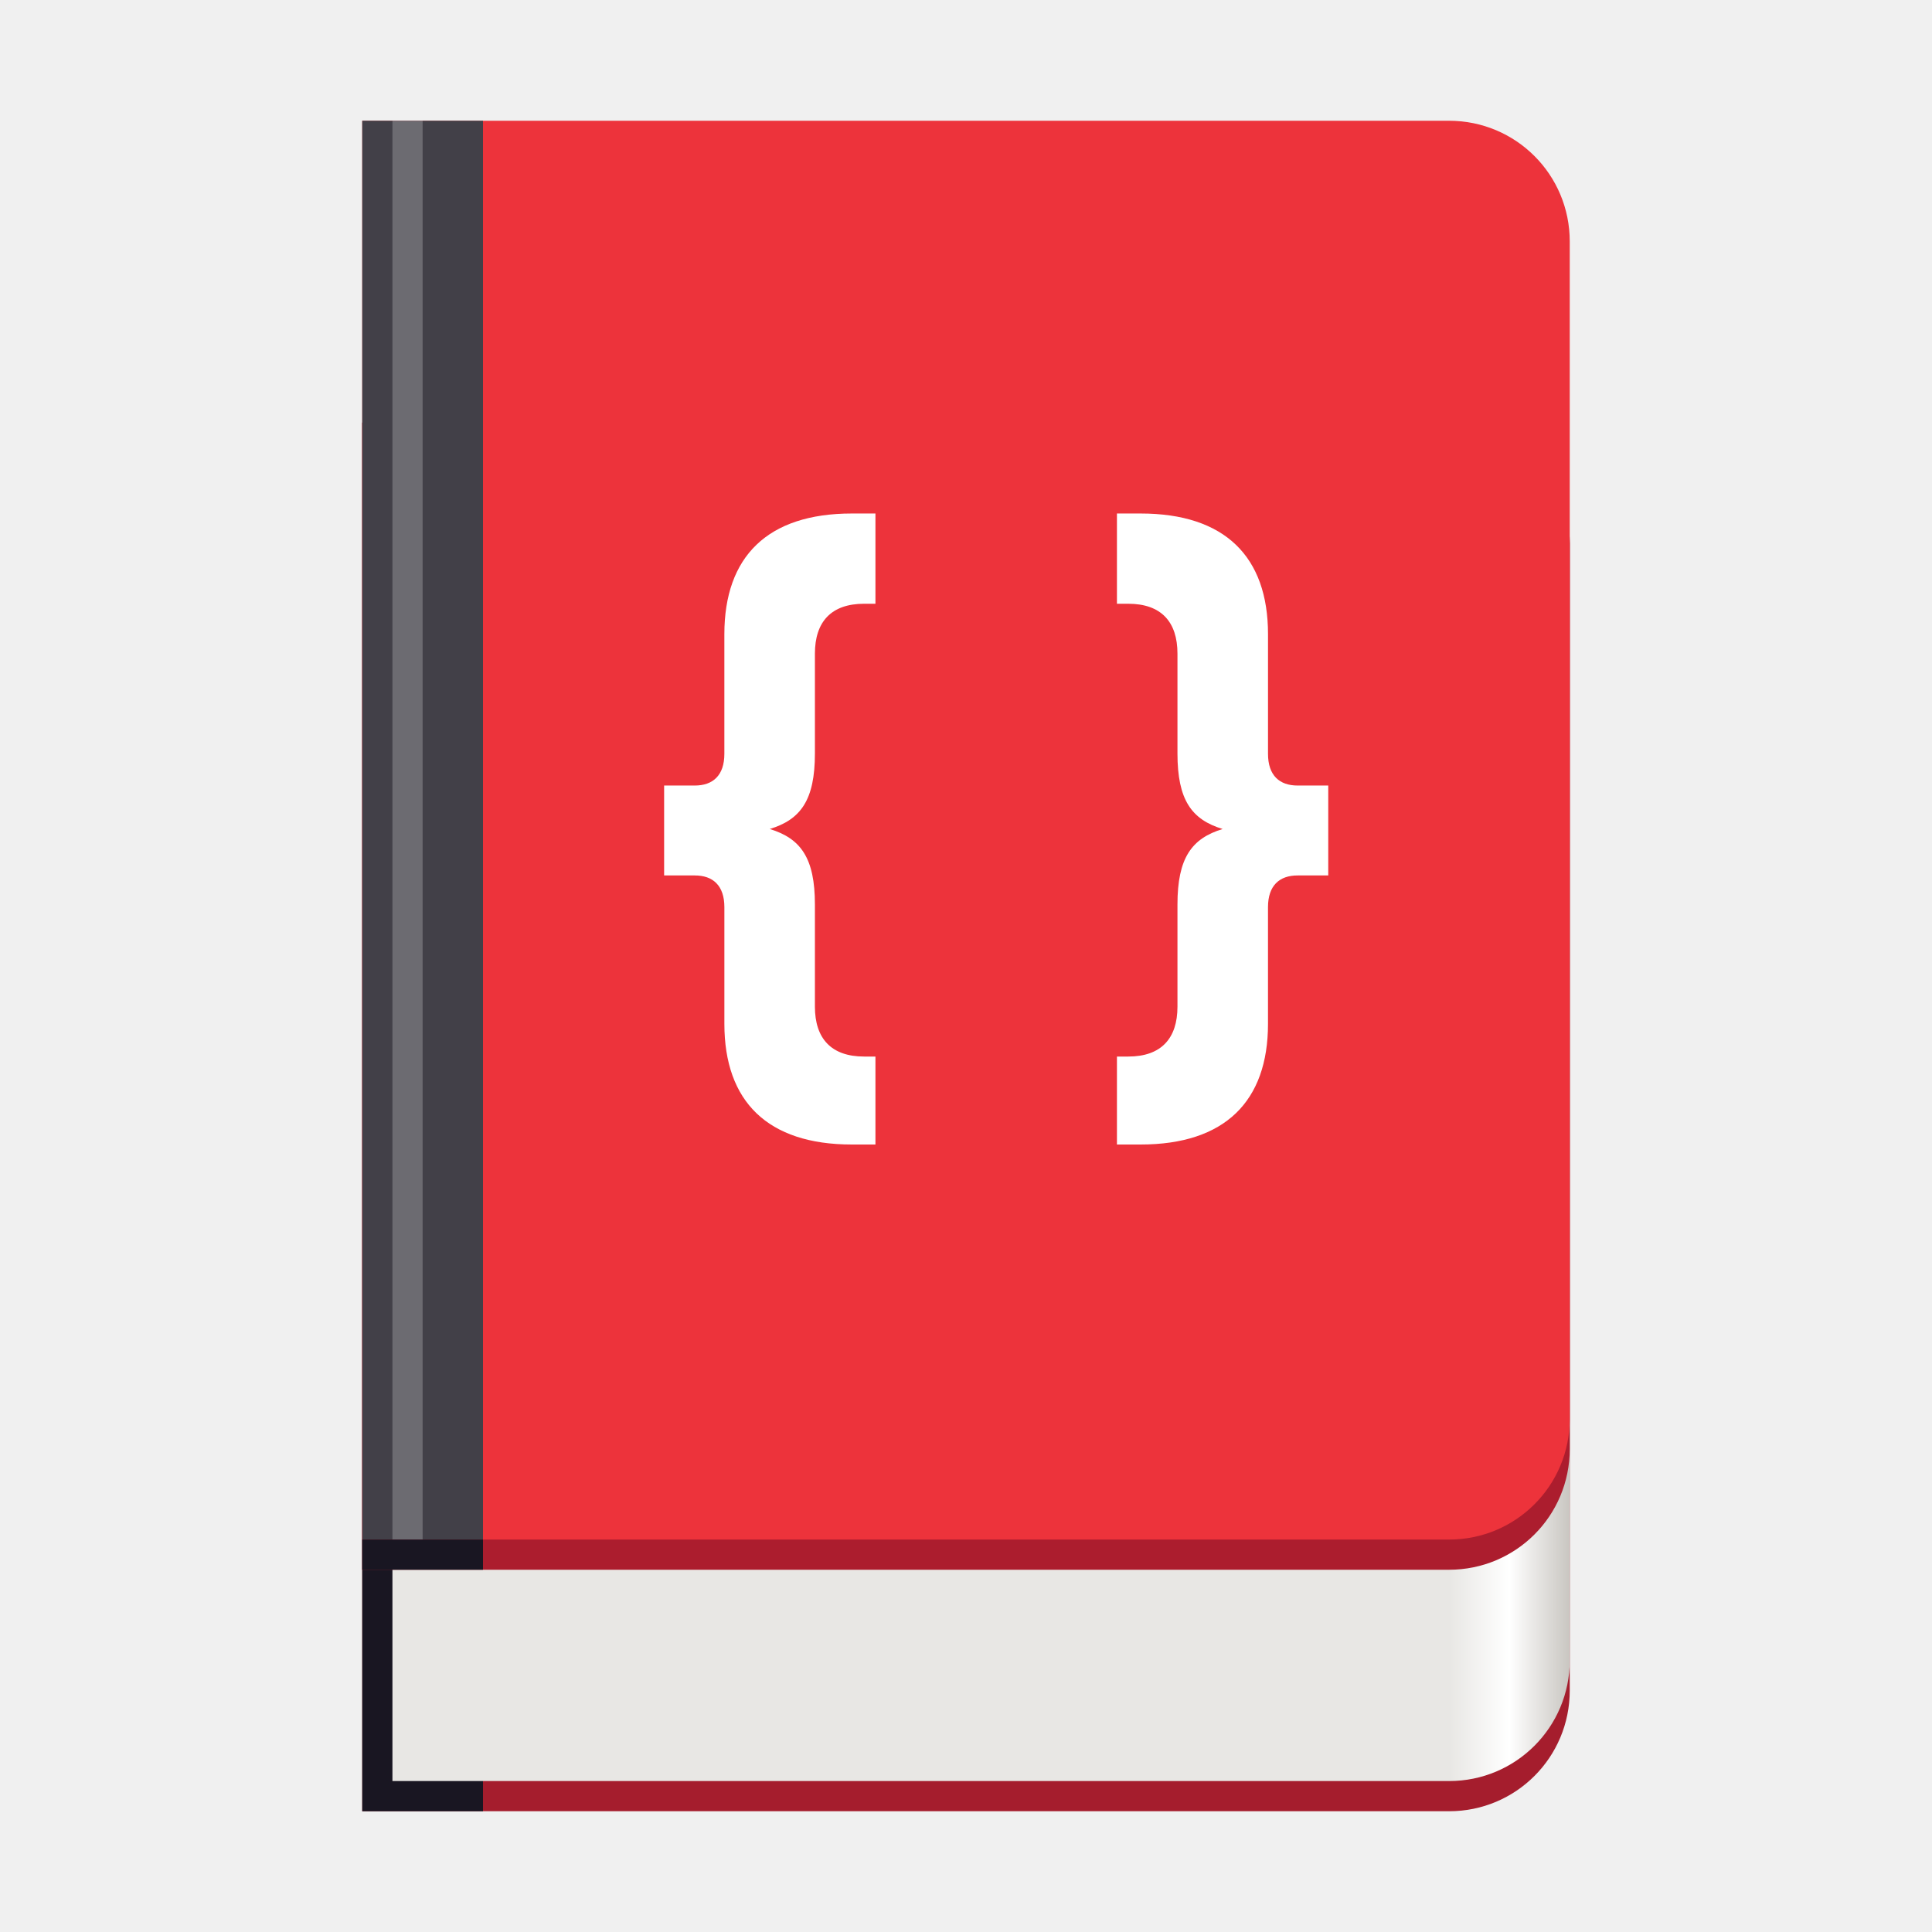
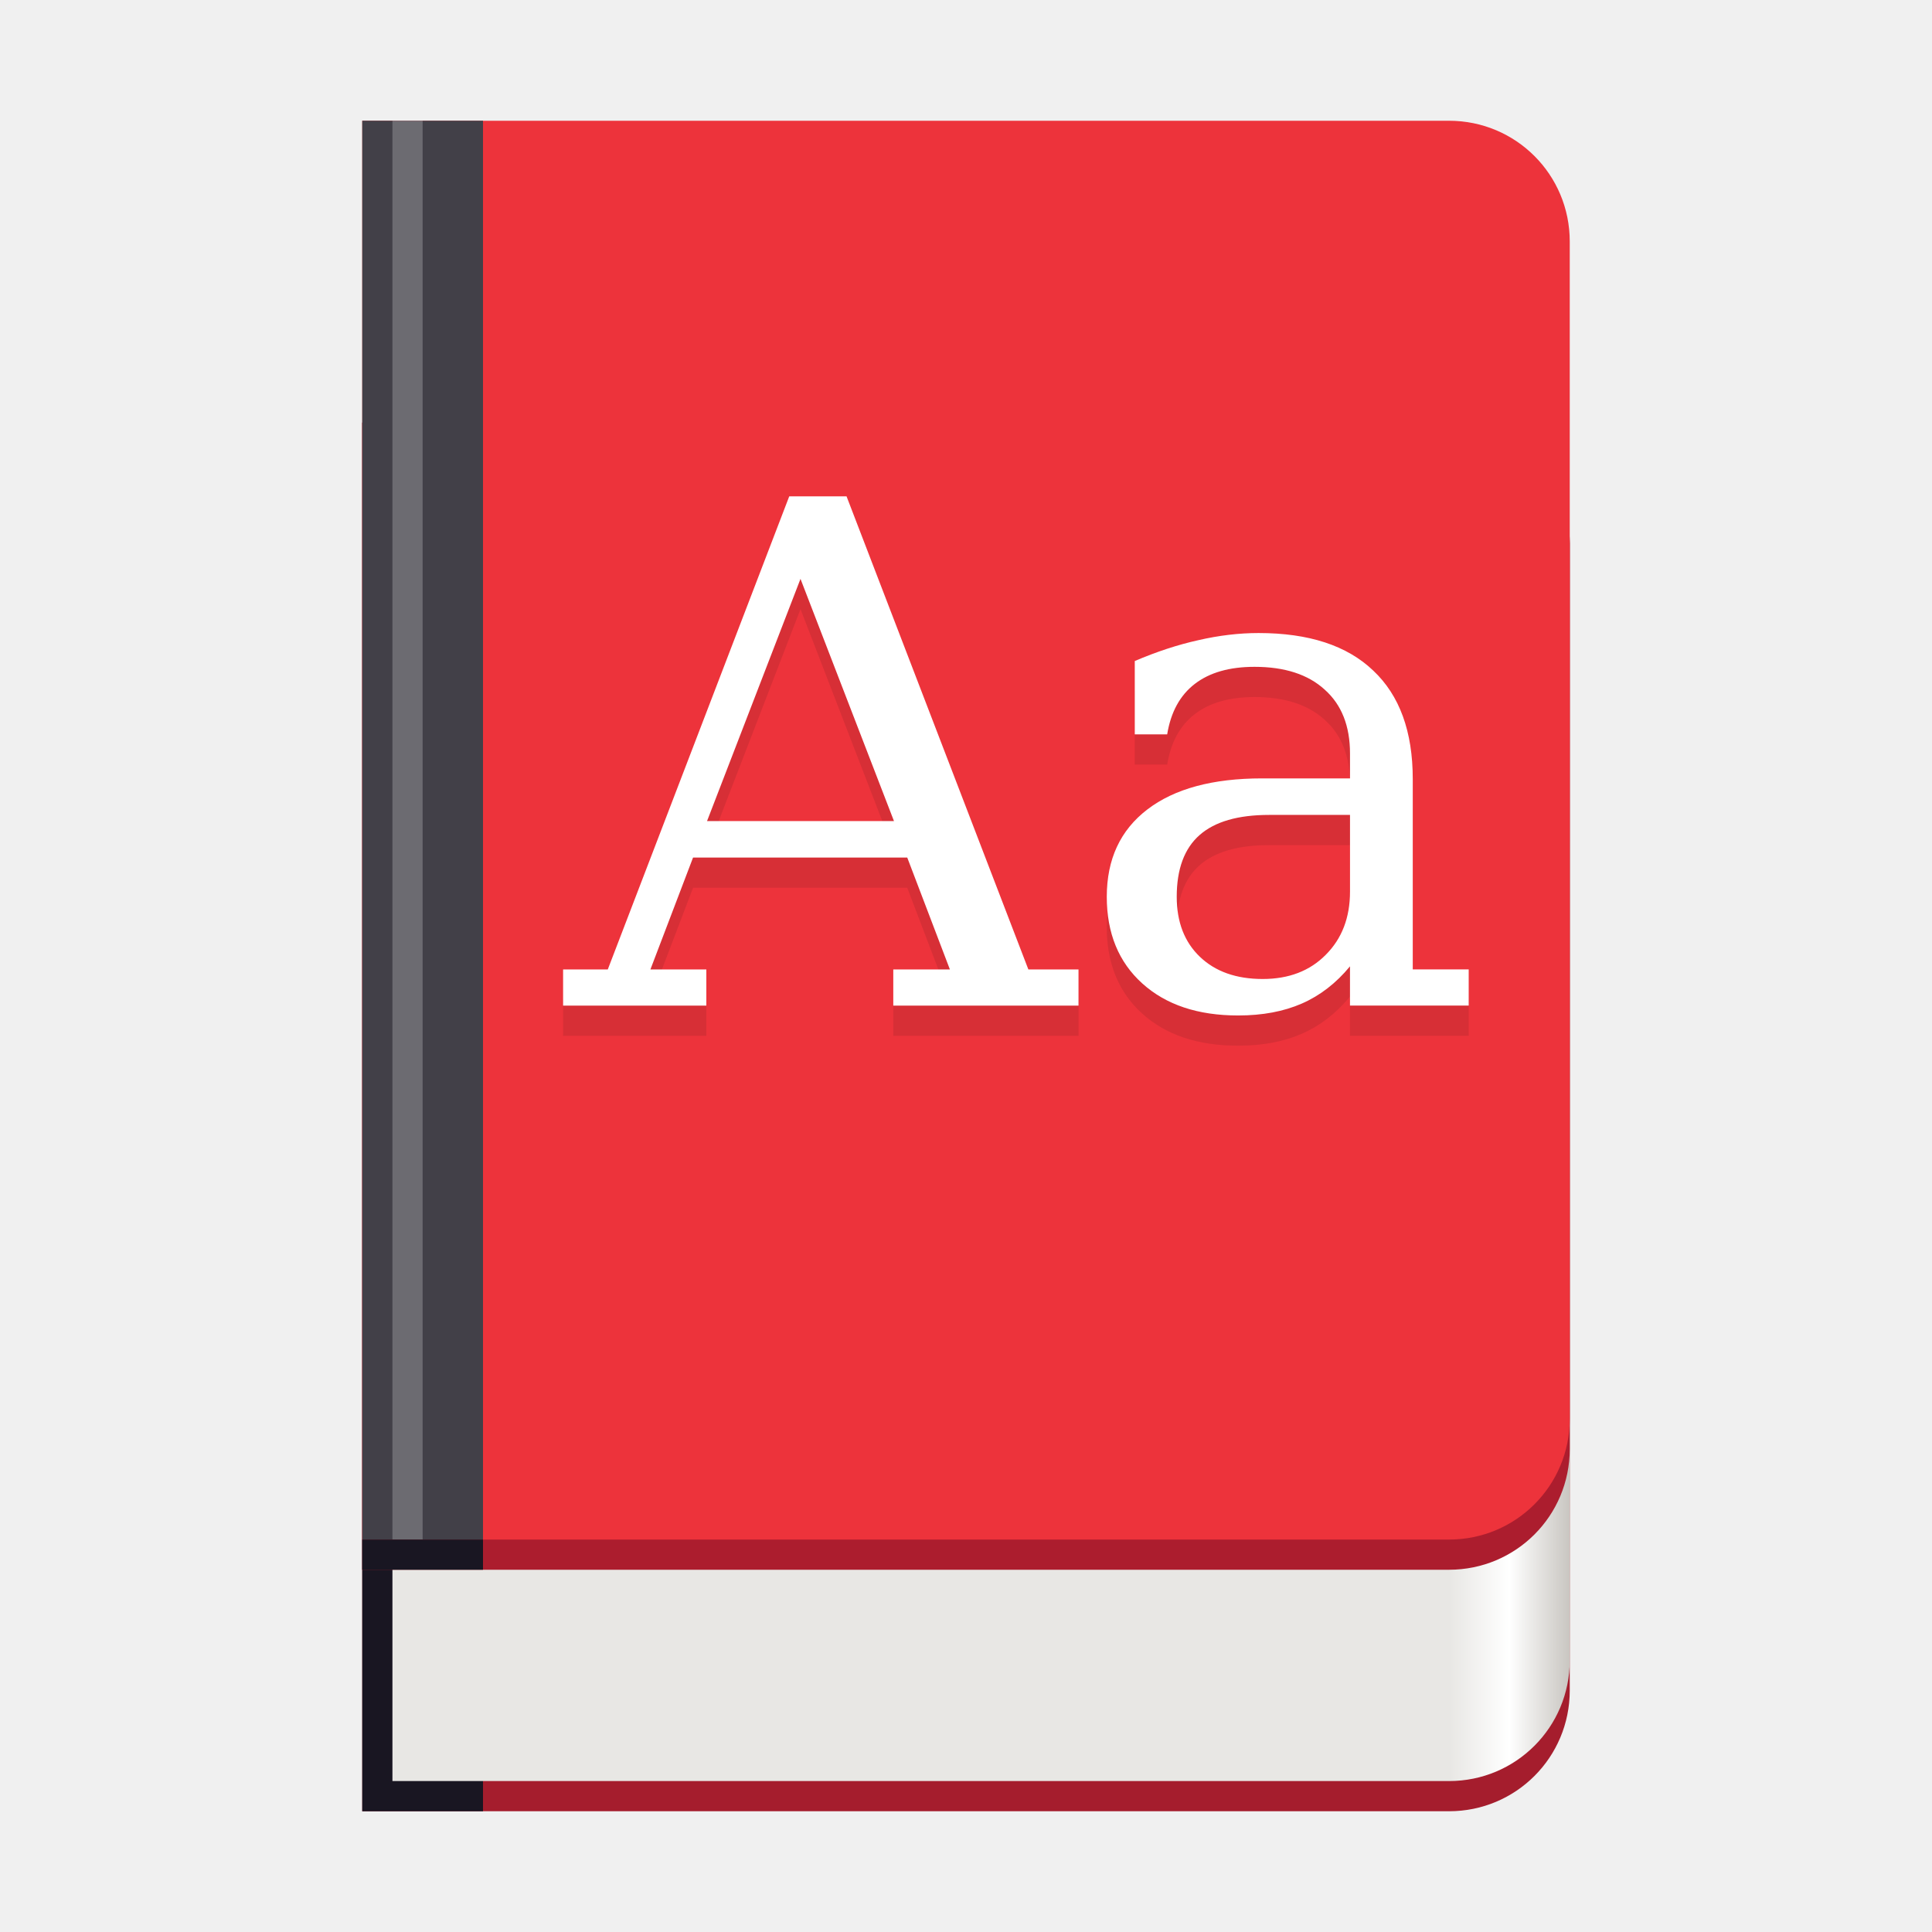
<svg xmlns="http://www.w3.org/2000/svg" xmlns:xlink="http://www.w3.org/1999/xlink" viewBox="0 0 128 128" style="display:inline;enable-background:new" version="1.0" id="svg11300" height="128" width="128">
  <defs id="defs3">
    <linearGradient id="linearGradient1879">
      <stop style="stop-color:#e8e7e4;stop-opacity:1" offset="0" id="stop1873" />
      <stop id="stop1875" offset="0.5" style="stop-color:#ffffff;stop-opacity:1" />
      <stop style="stop-color:#c9c6c1;stop-opacity:1" offset="1" id="stop1877" />
    </linearGradient>
    <linearGradient y2="120" x2="416" y1="120" x1="384" gradientTransform="matrix(0.25,0,0,0.25,6.9488522e-8,225)" gradientUnits="userSpaceOnUse" id="linearGradient1037" xlink:href="#linearGradient1879" />
  </defs>
  <g transform="translate(0,-172)" style="display:inline" id="layer1">
    <g style="display:inline" id="layer9">
      <path id="rect954-3-1" d="m 24,200 v 92 h 72 c 4.432,0 8,-3.568 8,-8 v -76 c 0,-4.432 -3.568,-8 -8,-8 z" style="display:inline;opacity:1;fill:#a51d2d;fill-opacity:1;stroke:none;stroke-width:6;stroke-linecap:butt;stroke-linejoin:miter;stroke-miterlimit:4;stroke-dasharray:none;stroke-dashoffset:0;stroke-opacity:1;marker:none;marker-start:none;marker-mid:none;marker-end:none;paint-order:normal;enable-background:new" />
      <rect style="display:inline;opacity:1;fill:#191622;fill-opacity:1;stroke:none;stroke-width:6;stroke-linecap:butt;stroke-linejoin:miter;stroke-miterlimit:4;stroke-dasharray:none;stroke-dashoffset:0;stroke-opacity:1;marker:none;marker-start:none;marker-mid:none;marker-end:none;paint-order:normal;enable-background:new" id="rect968" width="8" height="18" x="24" y="274" />
      <path id="rect954-3-6-2" d="m 26,220 v 70 h 70 c 4.432,0 8,-3.568 8,-8 v -54 c 0,-4.432 -3.568,-8 -8,-8 z" style="display:inline;opacity:1;fill:url(#linearGradient1037);fill-opacity:1;stroke:none;stroke-width:6;stroke-linecap:butt;stroke-linejoin:miter;stroke-miterlimit:4;stroke-dasharray:none;stroke-dashoffset:0;stroke-opacity:1;marker:none;marker-start:none;marker-mid:none;marker-end:none;paint-order:normal;enable-background:new" />
      <path id="rect954-3-2-7" d="m 24,200 v 76 h 72 c 4.432,0 8,-3.568 8,-8 v -60 c 0,-4.432 -3.568,-8 -8,-8 z" style="display:inline;opacity:1;fill:#ac1d2e;fill-opacity:1;stroke:none;stroke-width:6;stroke-linecap:butt;stroke-linejoin:miter;stroke-miterlimit:4;stroke-dasharray:none;stroke-dashoffset:0;stroke-opacity:1;marker:none;marker-start:none;marker-mid:none;marker-end:none;paint-order:normal;enable-background:new" />
      <path id="rect954-3-2-9-0-3-0" d="m 24,180 v 94 h 72 c 4.432,0 8,-3.568 8,-8 v -78 c 0,-4.432 -3.568,-8 -8,-8 z" style="display:inline;opacity:1;fill:#ed333b;fill-opacity:1;stroke:none;stroke-width:6;stroke-linecap:butt;stroke-linejoin:miter;stroke-miterlimit:4;stroke-dasharray:none;stroke-dashoffset:0;stroke-opacity:1;marker:none;marker-start:none;marker-mid:none;marker-end:none;paint-order:normal;enable-background:new" />
      <rect style="display:inline;opacity:1;fill:#424048;fill-opacity:1;stroke:none;stroke-width:6;stroke-linecap:butt;stroke-linejoin:miter;stroke-miterlimit:4;stroke-dasharray:none;stroke-dashoffset:0;stroke-opacity:1;marker:none;marker-start:none;marker-mid:none;marker-end:none;paint-order:normal;enable-background:new" id="rect970" width="8" height="94" x="24" y="180" />
      <path style="display:inline;opacity:0.223;fill:#ffffff;fill-opacity:1;stroke:none;stroke-width:6;stroke-linecap:butt;stroke-linejoin:miter;stroke-miterlimit:4;stroke-dasharray:none;stroke-dashoffset:0;stroke-opacity:1;marker:none;marker-start:none;marker-mid:none;marker-end:none;paint-order:normal;enable-background:new" d="m 26,180 h 2 v 94 h -2 z" id="rect1366-2-9" />
-       <g id="g933">
-         <path style="font-style:normal;font-variant:normal;font-weight:bold;font-stretch:normal;font-size:medium;line-height:1.25;font-family:Montserrat;-inkscape-font-specification:'Montserrat, Bold';font-variant-ligatures:normal;font-variant-caps:normal;font-variant-numeric:normal;font-feature-settings:normal;text-align:start;letter-spacing:0px;word-spacing:0px;writing-mode:lr-tb;text-anchor:start;fill:#ffffff;fill-opacity:1;stroke:none;stroke-width:0.536" d="m 58,206.021 v 5.979 h -0.749 c -2.189,0 -3.261,1.206 -3.261,3.305 v 6.616 c 0,3.082 -0.938,4.378 -2.993,5.003 2.055,0.625 2.993,1.92 2.993,5.002 v 6.768 c 0,2.099 1.072,3.305 3.261,3.305 H 58 v 5.828 h -1.566 c -5.583,0 -8.442,-2.859 -8.442,-7.995 v -7.731 c 0,-1.429 -0.759,-2.104 -1.965,-2.1 L 44,230 v -5.958 l 2.026,0.002 c 1.206,0.001 1.965,-0.67 1.965,-2.1 v -7.928 c 0,-5.137 2.859,-7.995 8.442,-7.995 z" id="path977" />
-         <path id="path7718-7-0" d="m 74,206.021 v 5.979 h 0.749 c 2.189,0 3.261,1.206 3.261,3.305 v 6.616 c 0,3.082 0.938,4.378 2.993,5.003 -2.055,0.625 -2.993,1.92 -2.993,5.002 v 6.768 c 0,2.099 -1.072,3.305 -3.261,3.305 H 74 v 5.828 h 1.566 c 5.583,0 8.442,-2.859 8.442,-7.995 v -7.731 c 0,-1.429 0.759,-2.104 1.965,-2.1 L 88,230 v -5.958 l -2.026,0.002 c -1.206,0.001 -1.965,-0.67 -1.965,-2.1 v -7.928 c 0,-5.137 -2.859,-7.995 -8.442,-7.995 z" style="font-style:normal;font-variant:normal;font-weight:bold;font-stretch:normal;font-size:medium;line-height:1.25;font-family:Montserrat;-inkscape-font-specification:'Montserrat, Bold';font-variant-ligatures:normal;font-variant-caps:normal;font-variant-numeric:normal;font-feature-settings:normal;text-align:start;letter-spacing:0px;word-spacing:0px;writing-mode:lr-tb;text-anchor:start;fill:#ffffff;fill-opacity:1;stroke:none;stroke-width:0.536" />
+       <rect style="opacity:1;fill:#191622;fill-opacity:1;stroke:none;stroke-width:6;stroke-linecap:butt;stroke-linejoin:miter;stroke-miterlimit:4;stroke-dasharray:none;stroke-dashoffset:0;stroke-opacity:1;marker:none;marker-start:none;marker-mid:none;marker-end:none;paint-order:normal" id="rect963" width="8" height="2" x="24" y="274" />
+       <g transform="matrix(1.457788,0,0,1.457788,16.29405,-165.9156)" style="font-size:1.411px;line-height:1.25;letter-spacing:0px;word-spacing:0px;fill:#ffffff" id="g79">
+         <g id="g77">
+           <path id="path876" style="font-size:1.411px;line-height:1.25;letter-spacing:0px;word-spacing:0px;display:inline;opacity:0.1;fill:#080808;fill-opacity:1;stroke-width:1;enable-background:new" d="m 20.956,270.487 h 8.495 l -4.248,-11.007 z m -6.542,8.387 v -1.643 h 2.031 l 8.247,-21.502 h 2.604 l 8.263,21.502 h 2.279 v 1.643 h -8.418 v -1.643 h 2.573 l -1.938,-5.085 h -9.735 l -1.938,5.085 h 2.542 v 1.643 z" />
+           <path d="m 20.956,269.115 h 8.495 l -4.248,-11.007 z m -6.542,8.387 v -1.643 h 2.031 l 8.247,-21.502 h 2.604 l 8.263,21.502 h 2.279 v 1.643 h -8.418 v -1.643 h 2.573 l -1.938,-5.085 h -9.735 l -1.938,5.085 h 2.542 v 1.643 z" style="font-size:1.411px;line-height:1.25;letter-spacing:0px;word-spacing:0px;display:inline;fill:#ffffff;stroke-width:1;enable-background:new" id="path73" />
+           <path id="path878" style="font-size:1.411px;line-height:1.25;letter-spacing:0px;word-spacing:0px;display:inline;opacity:0.1;fill:#080808;fill-opacity:1;stroke-width:1;enable-background:new" d="m 50.177,273.696 v -3.488 h -3.674 q -2.124,0 -3.162,0.915 -1.039,0.915 -1.039,2.806 0,1.721 1.054,2.728 1.054,1.008 2.852,1.008 1.783,0 2.868,-1.101 1.101,-1.101 1.101,-2.868 z m 2.852,-5.116 v 8.65 h 2.542 v 1.643 h -5.395 v -1.783 q -0.946,1.147 -2.186,1.69 -1.24,0.543 -2.899,0.543 -2.744,0 -4.356,-1.457 -1.612,-1.457 -1.612,-3.938 0,-2.558 1.845,-3.969 1.845,-1.411 5.209,-1.411 h 4 v -1.132 q 0,-1.876 -1.147,-2.899 -1.132,-1.039 -3.193,-1.039 -1.705,0 -2.713,0.775 -1.008,0.775 -1.256,2.294 h -1.473 v -3.333 q 1.488,-0.636 2.883,-0.946 1.411,-0.326 2.744,-0.326 3.426,0 5.209,1.705 1.798,1.69 1.798,4.93 z" />
+           <path d="m 50.177,272.324 v -3.488 h -3.674 q -2.124,0 -3.162,0.915 -1.039,0.915 -1.039,2.806 0,1.721 1.054,2.728 1.054,1.008 2.852,1.008 1.783,0 2.868,-1.101 1.101,-1.101 1.101,-2.868 z m 2.852,-5.116 v 8.65 h 2.542 v 1.643 h -5.395 v -1.783 q -0.946,1.147 -2.186,1.69 -1.24,0.543 -2.899,0.543 -2.744,0 -4.356,-1.457 -1.612,-1.457 -1.612,-3.938 0,-2.558 1.845,-3.969 1.845,-1.411 5.209,-1.411 h 4 v -1.132 q 0,-1.876 -1.147,-2.899 -1.132,-1.039 -3.193,-1.039 -1.705,0 -2.713,0.775 -1.008,0.775 -1.256,2.294 h -1.473 v -3.333 q 1.488,-0.636 2.883,-0.946 1.411,-0.326 2.744,-0.326 3.426,0 5.209,1.705 1.798,1.69 1.798,4.93 z" style="font-size:1.411px;line-height:1.25;letter-spacing:0px;word-spacing:0px;display:inline;fill:#ffffff;stroke-width:1;enable-background:new" id="path75" />
+         </g>
      </g>
-       <rect style="opacity:1;fill:#191622;fill-opacity:1;stroke:none;stroke-width:6;stroke-linecap:butt;stroke-linejoin:miter;stroke-miterlimit:4;stroke-dasharray:none;stroke-dashoffset:0;stroke-opacity:1;marker:none;marker-start:none;marker-mid:none;marker-end:none;paint-order:normal" id="rect963" width="8" height="2" x="24" y="274" />
    </g>
  </g>
</svg>
